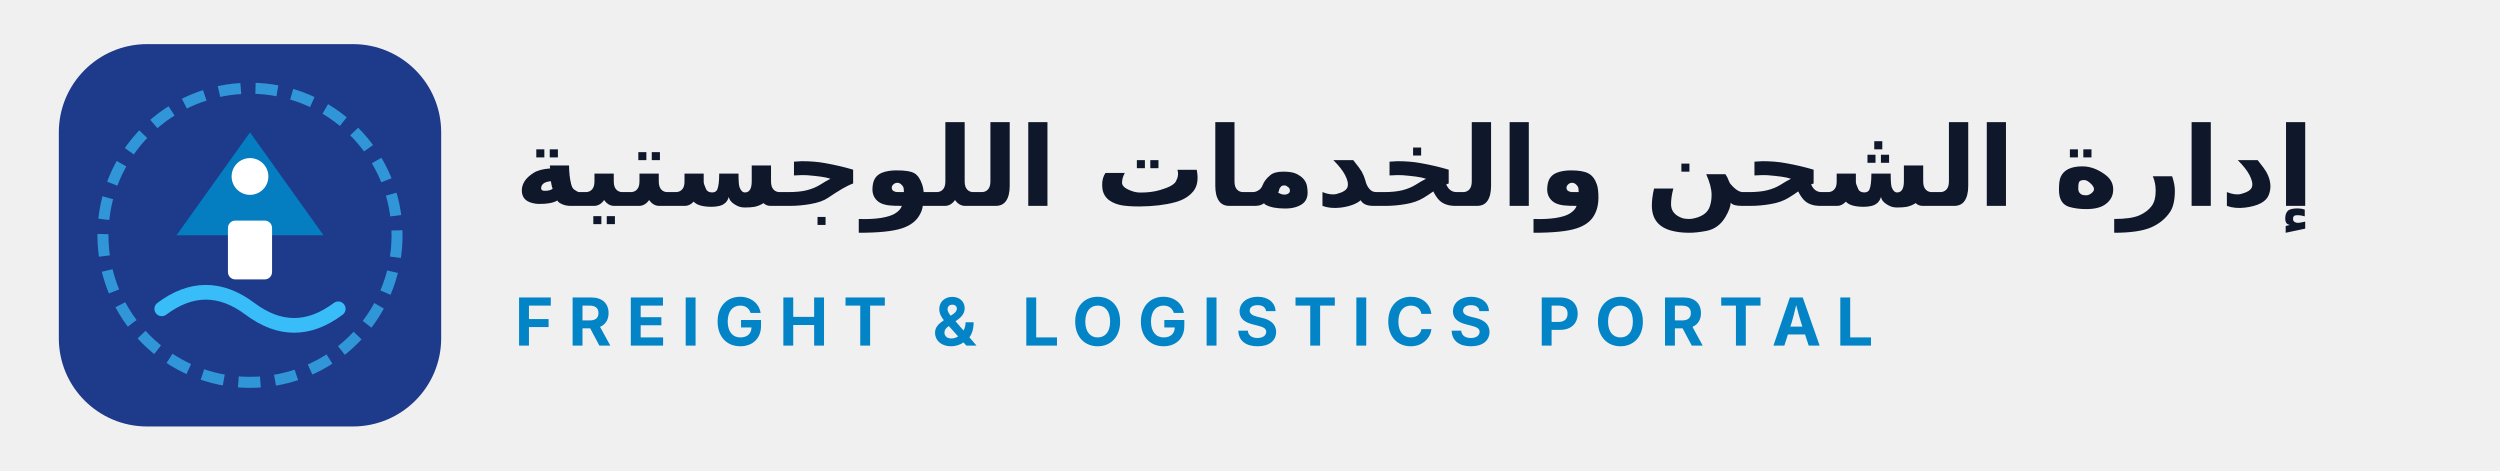
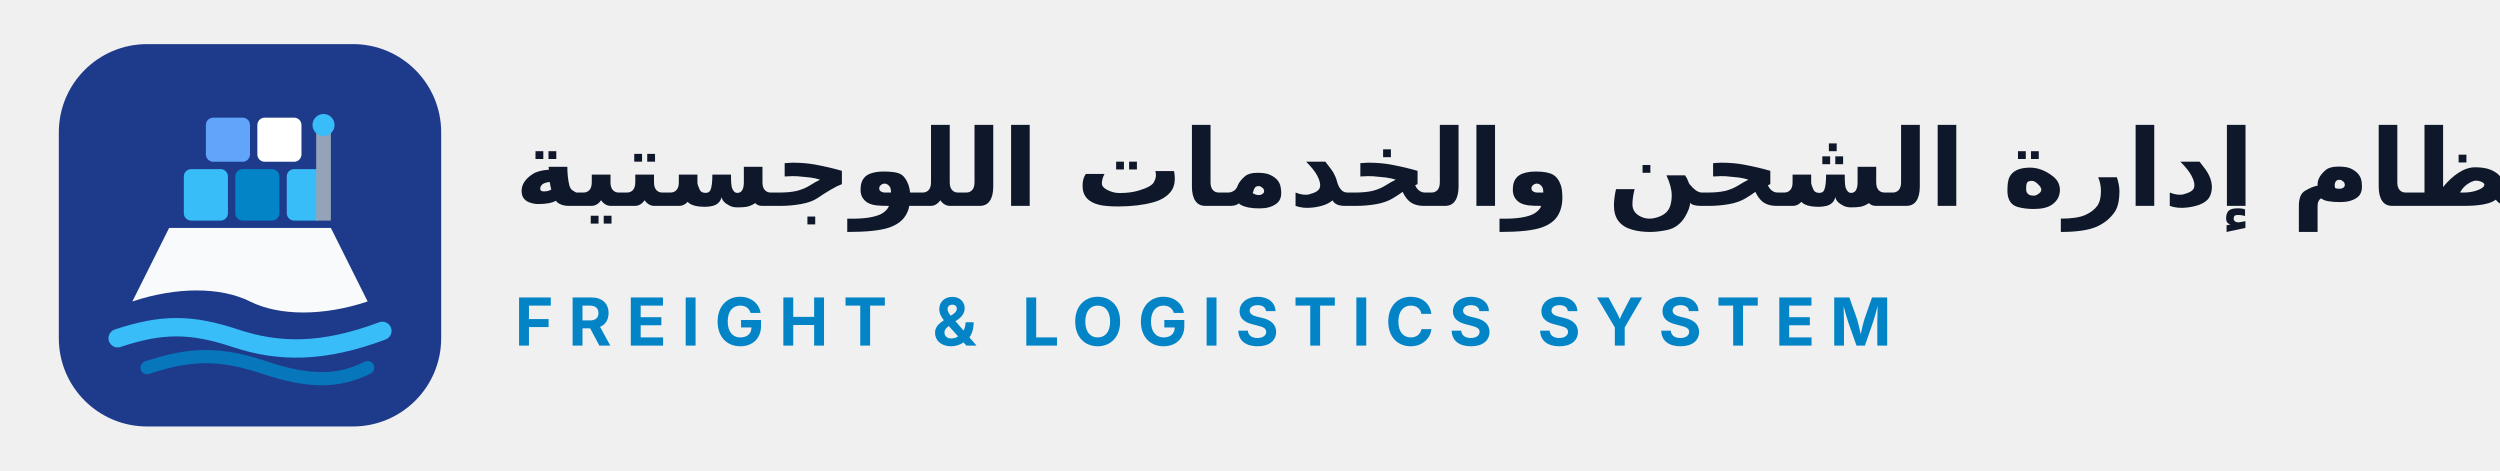
<svg xmlns="http://www.w3.org/2000/svg" viewBox="0 0 340 64" fill="none">
  <g transform="translate(8, 6)">
    <rect width="52" height="52" rx="12" fill="#1e3a8a" />
-     <circle cx="26" cy="26" r="20" stroke="#38bdf8" stroke-width="1.5" stroke-dasharray="3 2" opacity="0.7" />
-     <path d="M14 36C18 33 22 33 26 36C30 39 34 39 38 36" stroke="#38bdf8" stroke-width="2" stroke-linecap="round" />
-     <path d="M16 26L26 12L36 26H16Z" fill="#0284c7" opacity="0.9" />
-     <rect x="23" y="24" width="6" height="8" rx="1" fill="#ffffff" />
-     <circle cx="26" cy="18" r="2.5" fill="#ffffff" />
+     <path d="M8 40C14 38 18 38 24 40C30 42 36 42 44 39" stroke="#38bdf8" stroke-width="2.5" stroke-linecap="round" />
+     <path d="M12 44C18 42 22 42 28 44C34 46 38 46 42 44" stroke="#0284c7" stroke-width="1.8" stroke-linecap="round" opacity="0.8" />
+     <path d="M10 35L15 25H37L42 35C36 37 30 37 26 35C22 33 16 33 10 35Z" fill="#f8fafc" />
+     <rect x="17" y="17" width="6" height="7" rx="1" fill="#38bdf8" />
+     <rect x="24" y="17" width="6" height="7" rx="1" fill="#0284c7" />
+     <rect x="31" y="17" width="5" height="7" rx="1" fill="#38bdf8" />
+     <rect x="20" y="10" width="6" height="6" rx="1" fill="#60a5fa" />
+     <rect x="27" y="10" width="6" height="6" rx="1" fill="#ffffff" />
+     <rect x="35" y="12" width="2" height="12" fill="#94a3b8" />
+     <circle cx="36" cy="11" r="1.5" fill="#38bdf8" />
  </g>
-   <text x="70" y="28" font-family="'Cairo', system-ui, -apple-system, sans-serif" font-size="15" font-weight="800" fill="#0f172a">إدارة الشحن والخدمات اللوجستية</text>
-   <text x="70" y="47" font-family="system-ui, -apple-system, sans-serif" font-size="9" font-weight="700" fill="#0284c7" letter-spacing="2">FREIGHT &amp; LOGISTICS PORTAL</text>
+   <text x="70" y="28" font-family="'Cairo', system-ui, -apple-system, sans-serif" font-size="14.5" font-weight="800" fill="#0f172a">نظام إدارة الشحن والخدمات اللوجستية</text>
+   <text x="70" y="47" font-family="system-ui, -apple-system, sans-serif" font-size="9" font-weight="700" fill="#0284c7" letter-spacing="2">FREIGHT &amp; LOGISTICS SYSTEM</text>
</svg>
